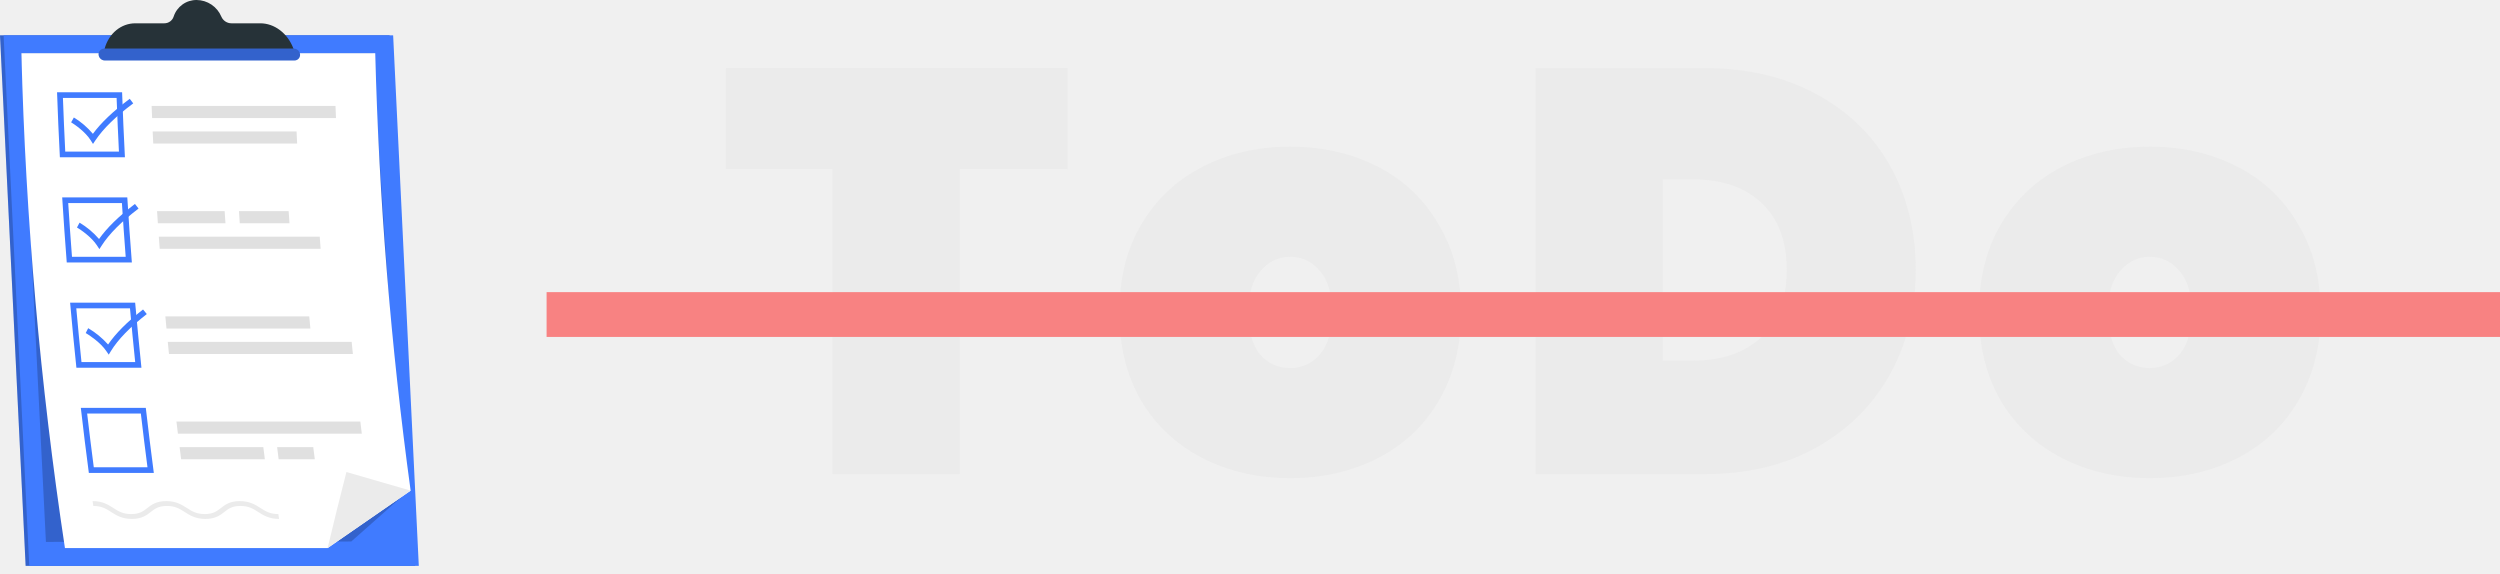
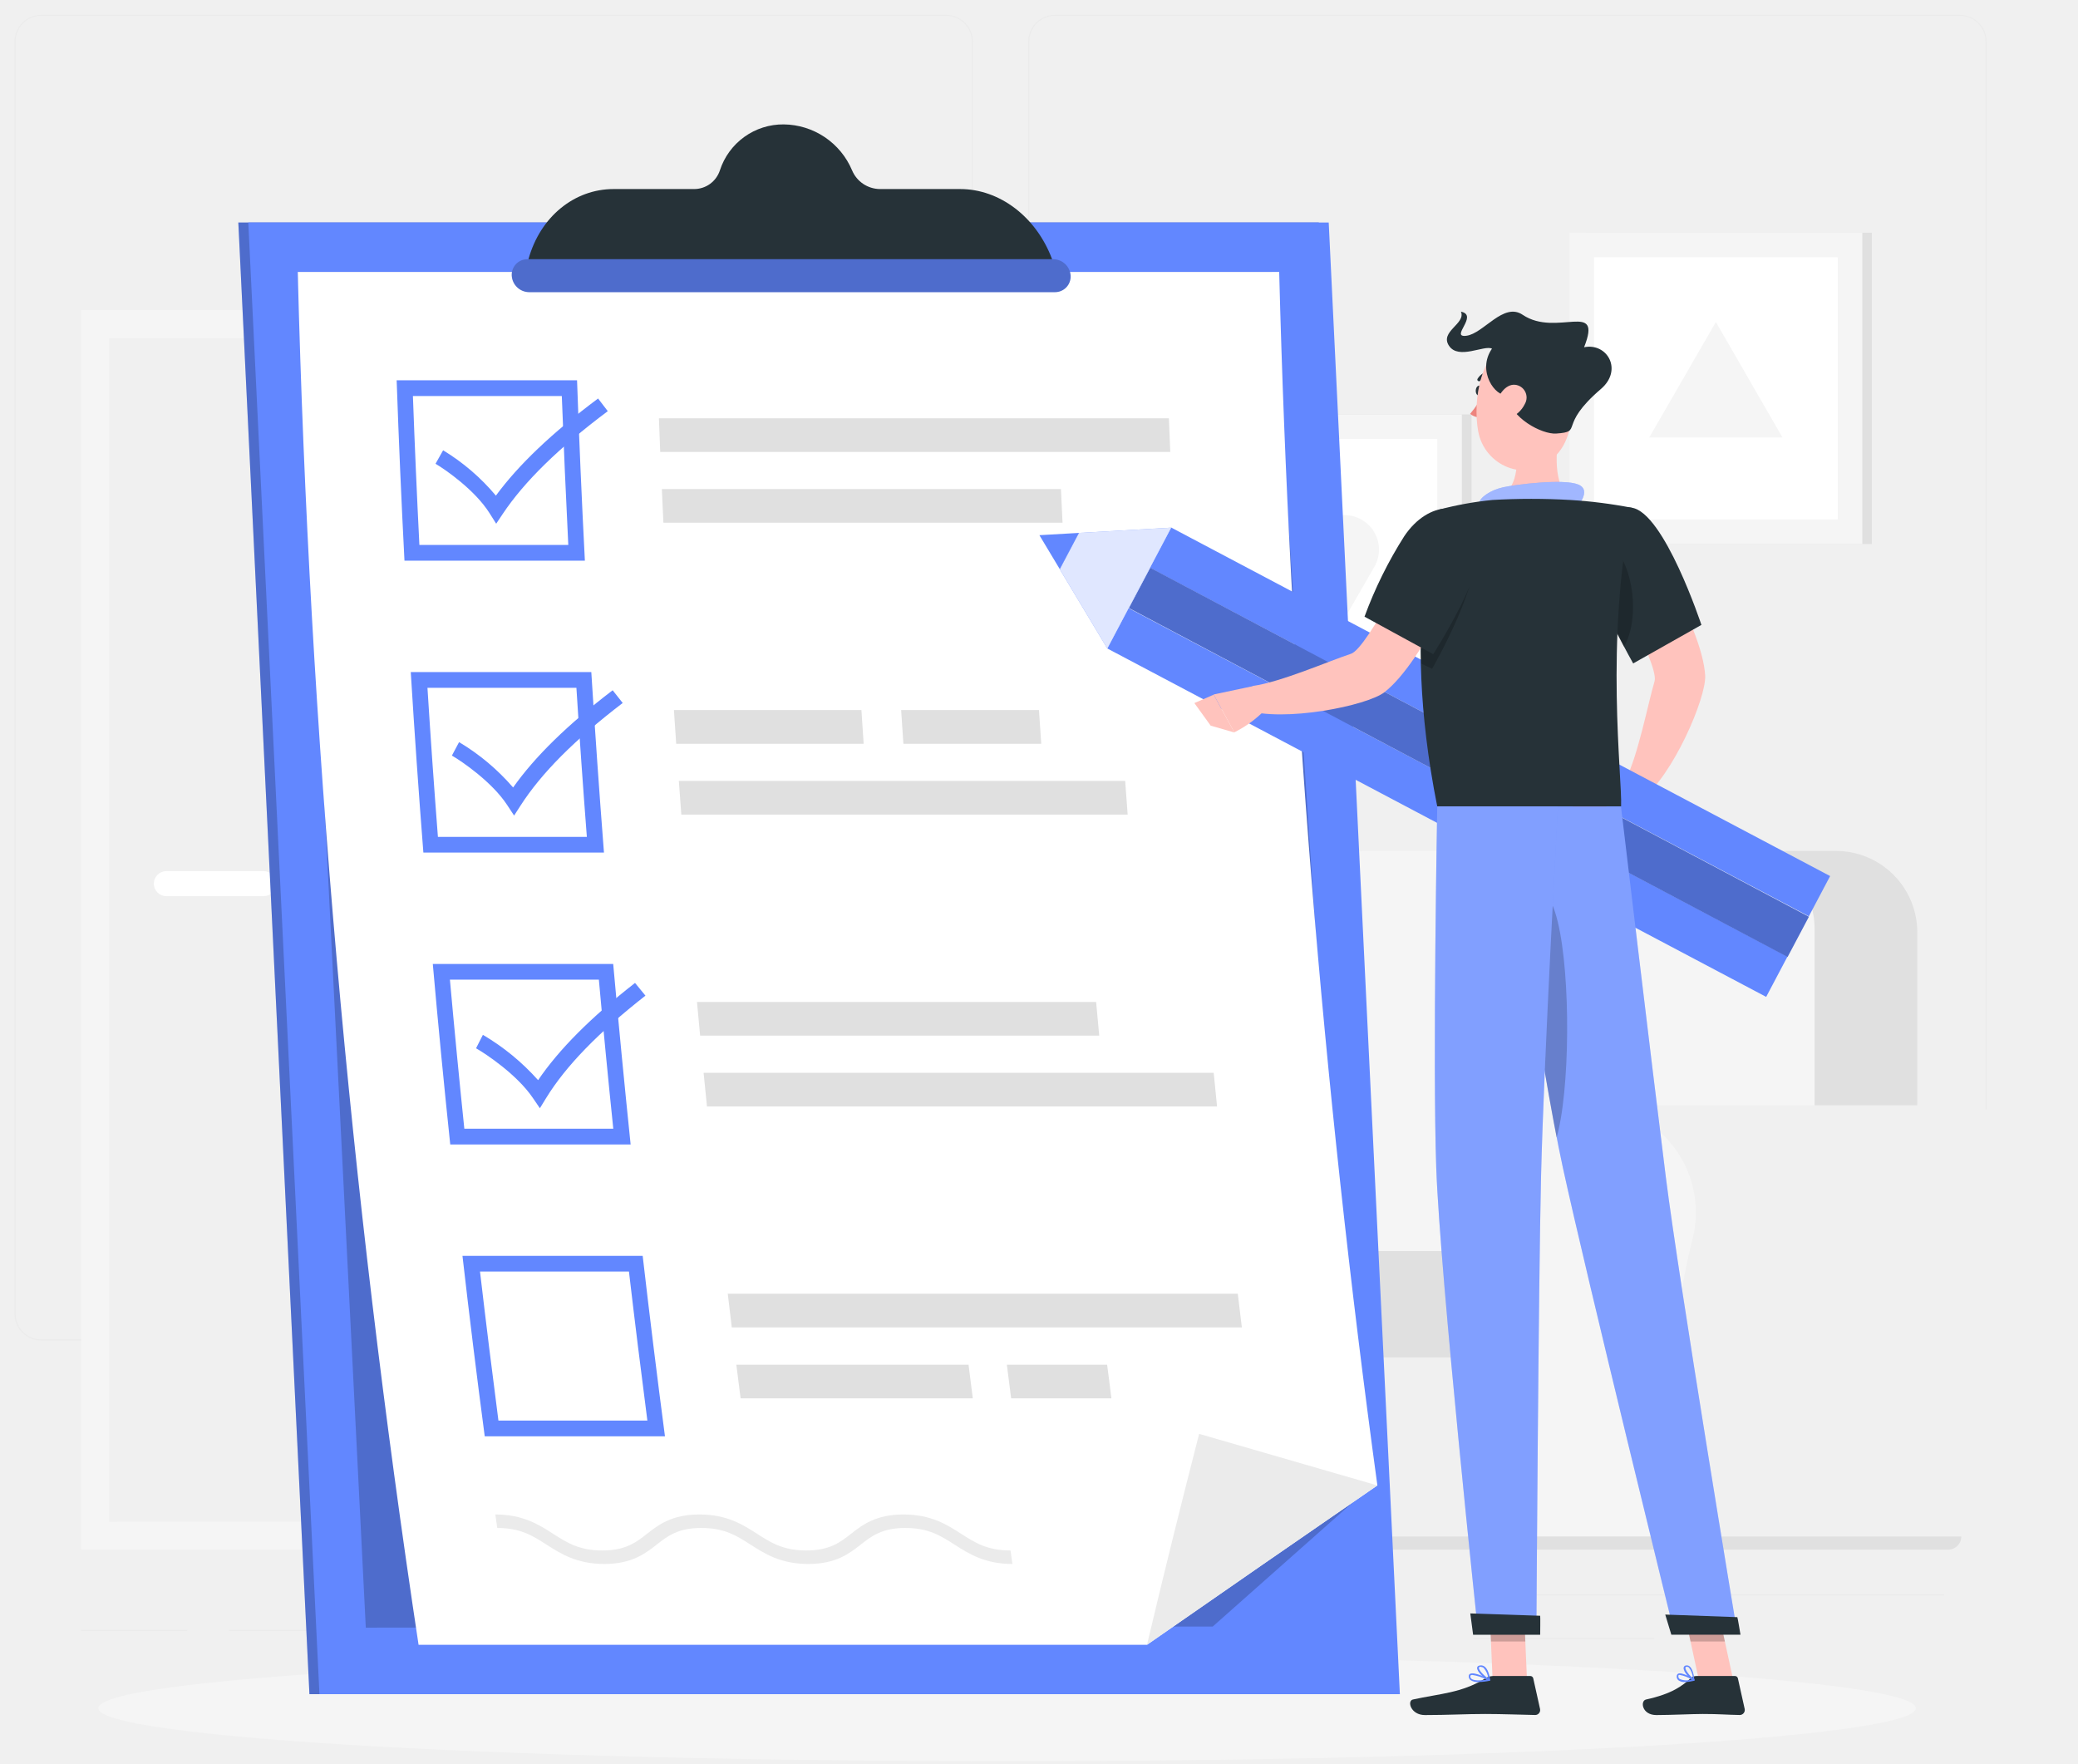
- <svg xmlns="http://www.w3.org/2000/svg" width="279" height="64" viewBox="0 0 279 64" fill="none">
-   <path d="M119.144 7.602V18.866H107.112V52.914H92.904V18.866H81V7.602H119.144Z" fill="#EBEBEB" />
-   <path d="M143.99 53.362C140.363 53.362 137.099 52.615 134.198 51.122C131.296 49.628 129.014 47.495 127.35 44.722C125.728 41.906 124.917 38.62 124.917 34.866C124.917 31.111 125.728 27.847 127.35 25.074C129.014 22.258 131.296 20.103 134.198 18.61C137.099 17.116 140.363 16.37 143.99 16.37C147.616 16.37 150.88 17.116 153.782 18.61C156.683 20.103 158.944 22.258 160.565 25.074C162.229 27.847 163.062 31.111 163.062 34.866C163.062 38.62 162.229 41.906 160.565 44.722C158.944 47.495 156.683 49.628 153.782 51.122C150.88 52.615 147.616 53.362 143.99 53.362ZM143.99 41.074C145.312 41.074 146.421 40.562 147.317 39.538C148.213 38.471 148.661 36.914 148.661 34.866C148.661 32.818 148.213 31.282 147.317 30.258C146.421 29.191 145.312 28.658 143.99 28.658C142.667 28.658 141.557 29.191 140.661 30.258C139.765 31.282 139.318 32.818 139.318 34.866C139.318 36.914 139.744 38.471 140.598 39.538C141.494 40.562 142.624 41.074 143.99 41.074Z" fill="#EBEBEB" />
-   <path d="M190.245 7.602C194.981 7.602 199.12 8.562 202.661 10.482C206.245 12.402 208.997 15.068 210.917 18.482C212.837 21.895 213.797 25.778 213.797 30.13C213.797 34.439 212.837 38.322 210.917 41.778C208.997 45.234 206.245 47.964 202.661 49.97C199.12 51.932 194.981 52.914 190.245 52.914H171.365V7.602H190.245ZM188.965 40.242C192.165 40.242 194.704 39.367 196.581 37.618C198.458 35.868 199.397 33.372 199.397 30.13C199.397 26.887 198.458 24.391 196.581 22.642C194.704 20.892 192.165 20.018 188.965 20.018H185.573V40.242H188.965Z" fill="#EBEBEB" />
-   <path d="M239.92 53.362C236.293 53.362 233.029 52.615 230.128 51.122C227.226 49.628 224.944 47.495 223.28 44.722C221.658 41.906 220.848 38.62 220.848 34.866C220.848 31.111 221.658 27.847 223.28 25.074C224.944 22.258 227.226 20.103 230.128 18.61C233.029 17.116 236.293 16.37 239.92 16.37C243.546 16.37 246.81 17.116 249.712 18.61C252.613 20.103 254.874 22.258 256.495 25.074C258.16 27.847 258.992 31.111 258.992 34.866C258.992 38.62 258.16 41.906 256.495 44.722C254.874 47.495 252.613 49.628 249.712 51.122C246.81 52.615 243.546 53.362 239.92 53.362ZM239.92 41.074C241.242 41.074 242.351 40.562 243.247 39.538C244.143 38.471 244.592 36.914 244.592 34.866C244.592 32.818 244.143 31.282 243.247 30.258C242.351 29.191 241.242 28.658 239.92 28.658C238.597 28.658 237.488 29.191 236.592 30.258C235.696 31.282 235.247 32.818 235.247 34.866C235.247 36.914 235.674 38.471 236.528 39.538C237.424 40.562 238.554 41.074 239.92 41.074Z" fill="#EBEBEB" />
-   <path d="M61 32.602H279V37.602H61V32.602Z" fill="#F88282" />
-   <path d="M43.473 3.945H0L2.861 63.15H46.334L43.473 3.945Z" fill="#407BFF" />
-   <path opacity="0.2" d="M43.473 3.945H0L2.861 63.15H46.334L43.473 3.945Z" fill="black" />
-   <path d="M43.875 3.945H0.402L3.265 63.15H46.738L43.875 3.945Z" fill="#407BFF" />
-   <path opacity="0.2" d="M41.577 5.939H2.387L5.125 60.477L39.202 60.431L44.866 55.411L41.577 5.939Z" fill="black" />
-   <path d="M41.877 5.938C42.294 22.27 43.613 38.567 45.827 54.755C42.722 56.892 39.632 59.029 36.558 61.167H7.248C4.482 42.876 2.858 24.43 2.387 5.938H41.877Z" fill="white" />
-   <path d="M45.831 54.752C42.726 56.889 39.636 59.027 36.562 61.164C37.234 58.335 37.934 55.507 38.661 52.678L45.831 54.752Z" fill="#EBEBEB" />
-   <path d="M13.013 10.927C13.087 12.923 13.174 14.921 13.273 16.92H7.282C7.181 14.921 7.095 12.923 7.022 10.927H13.013ZM13.624 10.295H6.367C6.451 12.713 6.556 15.132 6.682 17.552H13.941C13.815 15.133 13.71 12.714 13.626 10.295H13.624Z" fill="#407BFF" />
-   <path d="M37.496 13.176H16.975C16.956 12.726 16.939 12.273 16.922 11.822H37.442C37.459 12.273 37.478 12.726 37.496 13.176Z" fill="#E0E0E0" />
-   <path d="M33.161 16.022H17.101C17.081 15.569 17.058 15.119 17.039 14.668H33.097C33.118 15.119 33.14 15.571 33.161 16.022Z" fill="#E0E0E0" />
-   <path d="M13.606 22.663C13.732 24.662 13.872 26.661 14.027 28.66H8.033C7.879 26.661 7.738 24.662 7.613 22.663H13.606ZM14.198 22.031H6.941C7.09 24.451 7.259 26.872 7.449 29.292H14.715C14.526 26.873 14.357 24.453 14.206 22.031H14.198Z" fill="#407BFF" />
-   <path d="M25.161 24.915H17.618C17.588 24.462 17.556 24.011 17.527 23.559H25.071C25.099 24.011 25.129 24.462 25.161 24.915Z" fill="#E0E0E0" />
-   <path d="M32.305 24.915H26.759C26.728 24.462 26.696 24.011 26.668 23.559H32.214C32.243 24.011 32.273 24.462 32.305 24.915Z" fill="#E0E0E0" />
-   <path d="M35.782 27.766H17.823C17.789 27.314 17.757 26.863 17.723 26.41H35.682C35.716 26.863 35.748 27.314 35.782 27.766Z" fill="#E0E0E0" />
-   <path d="M14.506 34.407C14.686 36.406 14.879 38.405 15.087 40.404H9.093C8.886 38.405 8.692 36.406 8.513 34.407H14.506ZM15.083 33.775H7.824C8.038 36.197 8.272 38.618 8.526 41.038H15.784C15.533 38.616 15.299 36.196 15.083 33.775Z" fill="#407BFF" />
-   <path d="M39.246 38.156H18.723L18.858 39.51H39.382L39.246 38.156Z" fill="#E0E0E0" />
-   <path d="M34.513 35.307H18.453C18.495 35.757 18.536 36.21 18.579 36.661H34.638C34.596 36.21 34.553 35.763 34.513 35.307Z" fill="#E0E0E0" />
-   <path d="M15.718 46.151C15.952 48.15 16.199 50.149 16.459 52.146H10.466C10.206 50.15 9.959 48.152 9.725 46.151H15.718ZM16.284 45.52H9.02C9.296 47.941 9.595 50.361 9.915 52.778H17.166C16.848 50.361 16.55 47.941 16.271 45.52H16.284Z" fill="#407BFF" />
-   <path d="M40.377 48.397H19.854C19.799 47.944 19.744 47.494 19.691 47.041H40.213C40.268 47.499 40.321 47.95 40.377 48.397Z" fill="#E0E0E0" />
-   <path d="M29.557 51.251H20.215C20.156 50.8 20.099 50.347 20.043 49.897H29.386C29.442 50.347 29.499 50.8 29.557 51.251Z" fill="#E0E0E0" />
-   <path d="M35.131 51.251H31.097C31.039 50.8 30.982 50.347 30.926 49.897H34.96C35.016 50.347 35.08 50.8 35.131 51.251Z" fill="#E0E0E0" />
-   <path d="M10.378 16.064L10.112 15.642C9.531 14.718 8.347 13.894 7.938 13.652L8.243 13.111C9.046 13.599 9.763 14.215 10.367 14.935C11.279 13.692 12.63 12.408 14.478 11.027L14.868 11.537C12.895 13.013 11.515 14.365 10.644 15.666L10.378 16.064Z" fill="#407BFF" />
-   <path d="M11.092 27.803L10.815 27.38C10.212 26.456 9.005 25.63 8.59 25.389L8.878 24.848C9.697 25.335 10.431 25.952 11.053 26.673C11.932 25.428 13.246 24.144 15.058 22.762C15.192 22.931 15.328 23.101 15.462 23.273C13.529 24.751 12.184 26.102 11.349 27.405C11.262 27.537 11.177 27.671 11.092 27.803Z" fill="#407BFF" />
-   <path d="M12.135 39.578L11.846 39.156C11.216 38.231 9.987 37.406 9.566 37.166C9.657 36.977 9.755 36.804 9.842 36.625C10.673 37.113 11.422 37.728 12.063 38.448C12.91 37.204 14.191 35.921 15.963 34.537L16.382 35.048C14.496 36.527 13.176 37.877 12.378 39.18L12.135 39.578Z" fill="#407BFF" />
-   <path d="M31.141 57.913C30.028 57.913 29.387 57.502 28.821 57.14C28.255 56.778 27.769 56.465 26.83 56.465C25.89 56.465 25.472 56.793 25.029 57.14C24.585 57.487 24.042 57.913 22.93 57.913C21.817 57.913 21.176 57.502 20.612 57.14C20.048 56.778 19.561 56.465 18.62 56.465C17.68 56.465 17.263 56.793 16.82 57.14C16.376 57.487 15.833 57.913 14.722 57.913C13.612 57.913 12.969 57.502 12.403 57.14C11.837 56.778 11.352 56.465 10.411 56.465C10.387 56.276 10.361 56.103 10.336 55.922C11.449 55.922 12.088 56.333 12.654 56.695C13.219 57.057 13.704 57.37 14.643 57.37C15.582 57.37 16.001 57.042 16.444 56.695C16.887 56.348 17.432 55.922 18.545 55.922C19.658 55.922 20.295 56.333 20.861 56.695C21.427 57.057 21.913 57.37 22.852 57.37C23.791 57.37 24.21 57.042 24.653 56.695C25.096 56.348 25.642 55.922 26.754 55.922C27.867 55.922 28.506 56.333 29.072 56.695C29.638 57.057 30.122 57.37 31.063 57.37C31.088 57.551 31.116 57.732 31.141 57.913Z" fill="#EBEBEB" />
-   <path d="M32.742 5.413C32.105 3.715 30.632 2.601 29.048 2.601H25.819C25.579 2.599 25.344 2.526 25.145 2.392C24.945 2.258 24.79 2.068 24.697 1.846C24.469 1.304 24.087 0.841 23.599 0.513C23.111 0.185 22.537 0.007 21.949 0C21.38 -0.006 20.824 0.17 20.363 0.502C19.901 0.834 19.556 1.305 19.381 1.846C19.309 2.068 19.169 2.26 18.98 2.396C18.79 2.532 18.563 2.604 18.33 2.601H15.104C13.518 2.601 12.152 3.721 11.681 5.413L11.492 6.086H32.991L32.742 5.413Z" fill="#263238" />
-   <path d="M32.856 6.75H11.697C11.518 6.748 11.347 6.678 11.218 6.555C11.089 6.431 11.011 6.264 11.001 6.086C10.996 6 11.009 5.915 11.039 5.834C11.069 5.754 11.114 5.68 11.174 5.618C11.233 5.556 11.304 5.507 11.383 5.474C11.462 5.44 11.547 5.423 11.633 5.424H32.792C32.97 5.426 33.141 5.495 33.27 5.618C33.399 5.741 33.477 5.908 33.488 6.086C33.493 6.172 33.48 6.257 33.45 6.338C33.421 6.419 33.375 6.492 33.316 6.555C33.257 6.617 33.185 6.666 33.106 6.7C33.027 6.733 32.942 6.75 32.856 6.75Z" fill="#407BFF" />
-   <path opacity="0.2" d="M32.856 6.75H11.697C11.518 6.748 11.347 6.678 11.218 6.555C11.089 6.431 11.011 6.264 11.001 6.086C10.996 6 11.009 5.915 11.039 5.834C11.069 5.754 11.114 5.68 11.174 5.618C11.233 5.556 11.304 5.507 11.383 5.474C11.462 5.44 11.547 5.423 11.633 5.424H32.792C32.97 5.426 33.141 5.495 33.27 5.618C33.399 5.741 33.477 5.908 33.488 6.086C33.493 6.172 33.48 6.257 33.45 6.338C33.421 6.419 33.375 6.492 33.316 6.555C33.257 6.617 33.185 6.666 33.106 6.7C33.027 6.733 32.942 6.75 32.856 6.75Z" fill="black" />
+ <svg xmlns="http://www.w3.org/2000/svg" width="119" height="101" viewBox="0 0 119 101" fill="none">
+   <path d="M111.332 91.289H86.934V91.356H111.332V91.289Z" fill="#EBEBEB" />
+   <path d="M79.474 90.562H72.793V90.63H79.474V90.562Z" fill="#EBEBEB" />
+   <path d="M94.741 93.779H84.383V93.846H94.741V93.779Z" fill="#EBEBEB" />
+   <path d="M10.725 93.33H4.648V93.397H10.725V93.33Z" fill="#EBEBEB" />
+   <path d="M20.335 93.33H13.117V93.397H20.335V93.33Z" fill="#EBEBEB" />
+   <path d="M51.006 92.197H38.434V92.264H51.006V92.197Z" fill="#EBEBEB" />
+   <path d="M54.184 76.761H2.358C1.952 76.76 1.563 76.598 1.276 76.311C0.989 76.023 0.828 75.634 0.828 75.228V2.371C0.832 1.967 0.994 1.581 1.281 1.297C1.567 1.012 1.954 0.852 2.358 0.852H54.184C54.591 0.852 54.981 1.013 55.268 1.3C55.556 1.588 55.717 1.978 55.717 2.384V75.228C55.717 75.634 55.556 76.024 55.268 76.312C54.981 76.599 54.591 76.761 54.184 76.761ZM2.358 0.905C1.97 0.906 1.598 1.061 1.324 1.335C1.049 1.61 0.895 1.983 0.895 2.371V75.228C0.895 75.616 1.049 75.989 1.324 76.263C1.598 76.538 1.97 76.693 2.358 76.693H54.184C54.573 76.693 54.945 76.538 55.22 76.263C55.495 75.989 55.649 75.616 55.65 75.228V2.371C55.649 1.982 55.495 1.61 55.22 1.335C54.945 1.061 54.573 0.906 54.184 0.905H2.358Z" fill="#EBEBEB" />
+   <path d="M112.24 76.761H60.411C60.005 76.76 59.616 76.598 59.329 76.311C59.041 76.024 58.88 75.634 58.879 75.228V2.371C58.883 1.967 59.046 1.581 59.333 1.296C59.62 1.012 60.008 0.852 60.411 0.852H112.24C112.644 0.853 113.03 1.013 113.316 1.298C113.602 1.582 113.764 1.968 113.768 2.371V75.228C113.768 75.633 113.607 76.022 113.321 76.31C113.034 76.597 112.646 76.759 112.24 76.761ZM60.411 0.905C60.023 0.906 59.651 1.061 59.376 1.335C59.101 1.61 58.947 1.982 58.946 2.371V75.228C58.947 75.616 59.101 75.989 59.376 76.263C59.651 76.538 60.023 76.693 60.411 76.693H112.24C112.629 76.693 113.001 76.538 113.276 76.263C113.551 75.989 113.705 75.616 113.706 75.228V2.371C113.705 1.982 113.551 1.61 113.276 1.335C113.001 1.061 112.629 0.906 112.24 0.905H60.411Z" fill="#EBEBEB" />
+   <path d="M4.652 88.728H36.742L36.742 17.756H4.652L4.652 88.728Z" fill="#F0F0F0" />
+   <path d="M4.65 88.728H35.219L35.219 17.756H4.65L4.65 88.728Z" fill="#F5F5F5" />
+   <path d="M33.609 87.123L33.609 19.371H6.262L6.262 87.123H33.609Z" fill="#F0F0F0" />
+   <path d="M15.1 51.314H9.525C9.335 51.313 9.154 51.238 9.019 51.103C8.885 50.969 8.809 50.787 8.809 50.597C8.809 50.408 8.885 50.226 9.019 50.092C9.154 49.957 9.335 49.882 9.525 49.881H15.1C15.29 49.882 15.472 49.957 15.606 50.092C15.74 50.226 15.816 50.408 15.817 50.597C15.816 50.787 15.74 50.969 15.606 51.103C15.472 51.238 15.29 51.313 15.1 51.314Z" fill="white" />
+   <path d="M6.68 87.123L6.68 19.371H6.261L6.261 87.123H6.68Z" fill="#F0F0F0" />
+   <path d="M51.777 87.385H56.555V66.663H51.777V87.385Z" fill="#F0F0F0" />
+   <path d="M32.072 88.699H55.633V87.387H32.072V88.699Z" fill="#F0F0F0" />
+   <path d="M51.775 66.668H31.156V87.39H51.775V66.668Z" fill="#F5F5F5" />
+   <path d="M49.892 69.215H33.031V76.011H49.892V69.215Z" fill="#F0F0F0" />
+   <path d="M49.892 78.037H33.031V84.834H49.892V78.037Z" fill="#F0F0F0" />
+   <path d="M39.574 69.787H43.361C43.484 69.786 43.602 69.737 43.688 69.65C43.775 69.563 43.825 69.445 43.825 69.323C43.825 69.199 43.776 69.081 43.689 68.993C43.602 68.906 43.484 68.856 43.361 68.856H39.574C39.45 68.856 39.332 68.906 39.245 68.993C39.158 69.081 39.109 69.199 39.109 69.323C39.11 69.445 39.159 69.563 39.246 69.65C39.333 69.737 39.451 69.786 39.574 69.787Z" fill="#F5F5F5" />
+   <path d="M39.574 78.612H43.361C43.483 78.611 43.599 78.563 43.686 78.478C43.772 78.393 43.822 78.277 43.825 78.156C43.825 78.033 43.775 77.915 43.688 77.828C43.602 77.741 43.484 77.692 43.361 77.691H39.574C39.451 77.692 39.333 77.741 39.246 77.828C39.159 77.915 39.11 78.033 39.109 78.156C39.112 78.277 39.162 78.393 39.249 78.478C39.336 78.563 39.452 78.611 39.574 78.612Z" fill="#F5F5F5" />
+   <path d="M43.038 66.258C42.944 66.257 42.854 66.22 42.788 66.154C42.722 66.087 42.684 65.998 42.684 65.904V55.138C42.684 55.044 42.721 54.953 42.787 54.887C42.854 54.821 42.944 54.783 43.038 54.783C43.132 54.784 43.221 54.822 43.288 54.888C43.354 54.954 43.392 55.044 43.392 55.138V65.904C43.392 65.998 43.354 66.087 43.288 66.154C43.221 66.22 43.132 66.257 43.038 66.258Z" fill="#F5F5F5" />
+   <path d="M46.352 65.838H39.723V66.673H46.352V65.838Z" fill="#F0F0F0" />
+   <path d="M44.873 59.813C44.826 59.813 44.781 59.795 44.748 59.762C44.715 59.73 44.696 59.685 44.695 59.639V54.265C44.696 54.218 44.715 54.174 44.748 54.141C44.781 54.108 44.826 54.089 44.873 54.088C44.919 54.089 44.964 54.108 44.997 54.141C45.03 54.174 45.049 54.218 45.05 54.265V59.633C45.05 59.657 45.046 59.68 45.037 59.702C45.028 59.724 45.015 59.744 44.999 59.76C44.982 59.777 44.962 59.791 44.941 59.8C44.919 59.809 44.896 59.813 44.873 59.813Z" fill="#F0F0F0" />
+   <path d="M37.883 56.118C37.883 56.118 38.014 51.045 43.039 51.045C48.063 51.045 48.192 56.113 48.192 56.113L37.883 56.118Z" fill="#F0F0F0" />
+   <path d="M81.374 63.287C81.516 63.287 81.661 63.287 81.806 63.3C83.291 63.408 84.687 64.048 85.737 65.103C86.787 66.158 87.42 67.557 87.52 69.042C87.563 69.717 87.496 70.394 87.322 71.047C86.649 73.668 86.324 76.365 86.356 79.07V86.946C86.356 87.082 86.329 87.217 86.277 87.343C86.225 87.469 86.148 87.584 86.052 87.68C85.955 87.776 85.841 87.853 85.715 87.904C85.588 87.956 85.453 87.982 85.317 87.982H60.32V63.287H81.374Z" fill="#F0F0F0" />
+   <path d="M54.164 69.448C54.167 68.572 54.356 67.707 54.719 66.91C55.083 66.114 55.612 65.404 56.272 64.828C56.931 64.252 57.706 63.823 58.544 63.571C59.383 63.318 60.265 63.247 61.133 63.362C62.001 63.478 62.834 63.777 63.578 64.24C64.321 64.703 64.957 65.32 65.443 66.048C65.929 66.776 66.254 67.6 66.396 68.464C66.539 69.328 66.496 70.212 66.269 71.058C65.598 73.679 65.275 76.376 65.305 79.081V86.957C65.305 87.093 65.279 87.227 65.227 87.353C65.174 87.478 65.098 87.592 65.002 87.688C64.906 87.784 64.791 87.86 64.666 87.912C64.54 87.964 64.405 87.99 64.269 87.99H56.376C56.24 87.99 56.106 87.963 55.98 87.911C55.855 87.859 55.741 87.783 55.645 87.687C55.549 87.591 55.473 87.477 55.421 87.352C55.369 87.227 55.342 87.092 55.342 86.957V78.609C55.365 76.072 55.044 73.543 54.387 71.093C54.239 70.557 54.164 70.004 54.164 69.448Z" fill="#F5F5F5" />
+   <path d="M68.813 87.981H91.254V72.987H68.813V87.981Z" fill="#F0F0F0" />
+   <path d="M109.797 76.379H79.76V53.383C79.76 52.148 80.251 50.962 81.124 50.089C81.998 49.215 83.183 48.724 84.419 48.724H105.137C106.373 48.724 107.558 49.215 108.432 50.089C109.306 50.962 109.797 52.148 109.797 53.383V76.379Z" fill="#E0E0E0" />
+   <path d="M103.926 76.379H73.889V53.158C73.889 51.981 74.356 50.853 75.188 50.02C76.02 49.188 77.149 48.721 78.325 48.721H99.478C100.655 48.721 101.784 49.188 102.616 50.02C103.448 50.853 103.915 51.981 103.915 53.158V76.379H103.926Z" fill="#F5F5F5" />
+   <path d="M89.782 77.725H69.096C68.74 77.725 68.399 77.583 68.147 77.332C67.896 77.08 67.754 76.739 67.754 76.382V72.982C67.754 72.626 67.896 72.284 68.147 72.033C68.399 71.781 68.74 71.639 69.096 71.639H89.782C89.89 71.639 89.993 71.682 90.069 71.758C90.145 71.834 90.188 71.937 90.188 72.045V77.322C90.187 77.429 90.144 77.531 90.068 77.607C89.992 77.682 89.889 77.725 89.782 77.725Z" fill="#E0E0E0" />
+   <path d="M112.013 63.287C112.156 63.287 112.298 63.287 112.446 63.3C113.93 63.408 115.325 64.049 116.374 65.104C117.424 66.159 118.057 67.557 118.157 69.042C118.202 69.717 118.135 70.394 117.959 71.047C117.285 73.668 116.961 76.367 116.992 79.073V86.948C116.992 87.084 116.965 87.219 116.913 87.344C116.861 87.47 116.785 87.584 116.689 87.68C116.592 87.776 116.478 87.852 116.353 87.904C116.227 87.956 116.092 87.982 115.956 87.982H90.957V63.287H112.013Z" fill="#F0F0F0" />
+   <path d="M84.797 69.447C84.786 67.842 85.403 66.296 86.515 65.138C87.628 63.981 89.148 63.304 90.753 63.251C92.357 63.199 93.919 63.775 95.105 64.857C96.29 65.939 97.007 67.442 97.101 69.044C97.143 69.719 97.076 70.396 96.902 71.05C96.229 73.67 95.904 76.368 95.936 79.073V86.948C95.936 87.222 95.827 87.485 95.633 87.679C95.439 87.873 95.177 87.981 94.903 87.981H87.006C86.87 87.981 86.736 87.955 86.611 87.903C86.485 87.851 86.371 87.775 86.275 87.679C86.179 87.583 86.103 87.469 86.051 87.344C85.999 87.218 85.973 87.084 85.973 86.948V78.608C85.995 76.072 85.674 73.543 85.02 71.093C84.872 70.557 84.797 70.003 84.797 69.447Z" fill="#F5F5F5" />
+   <path d="M60.757 88.732H111.568C111.667 88.732 111.765 88.713 111.856 88.675C111.947 88.637 112.029 88.582 112.099 88.512C112.168 88.442 112.224 88.359 112.261 88.268C112.298 88.177 112.318 88.079 112.317 87.981H60.008C60.008 88.079 60.027 88.177 60.064 88.268C60.102 88.359 60.157 88.442 60.226 88.512C60.296 88.582 60.378 88.637 60.469 88.675C60.56 88.713 60.658 88.732 60.757 88.732Z" fill="#E0E0E0" />
+   <path d="M90.852 31.15L107.195 31.15V13.325L90.852 13.325V31.15Z" fill="#E0E0E0" />
+   <path d="M89.881 31.15L106.648 31.15V13.325L89.881 13.325V31.15Z" fill="#F5F5F5" />
+   <path d="M105.242 29.747V14.729H91.282V29.747H105.242Z" fill="white" />
+   <path d="M98.262 18.439L102.079 25.053H94.445L98.262 18.439Z" fill="#F5F5F5" />
+   <path d="M67.926 41.555H84.269V23.729L67.926 23.729V41.555Z" fill="#E0E0E0" />
+   <path d="M66.948 41.555H83.715V23.729L66.948 23.729V41.555Z" fill="#F5F5F5" />
+   <path d="M82.309 40.153V25.135H68.349V40.153H82.309Z" fill="white" />
+   <path d="M73.629 35.318L71.973 32.449C71.801 32.149 71.711 31.81 71.711 31.464C71.711 31.119 71.803 30.779 71.975 30.48C72.148 30.181 72.397 29.933 72.696 29.76C72.996 29.587 73.335 29.496 73.68 29.496H77.001C77.346 29.497 77.685 29.588 77.984 29.76C78.284 29.933 78.532 30.181 78.705 30.48C78.878 30.779 78.97 31.118 78.971 31.464C78.972 31.809 78.882 32.149 78.71 32.449L77.054 35.318C76.882 35.62 76.632 35.871 76.332 36.045C76.031 36.22 75.689 36.311 75.342 36.311C74.994 36.311 74.653 36.22 74.352 36.045C74.051 35.871 73.802 35.62 73.629 35.318Z" fill="#F5F5F5" />
+   <path d="M57.674 100.85C86.415 100.85 109.715 99.49 109.715 97.812C109.715 96.134 86.415 94.773 57.674 94.773C28.932 94.773 5.633 96.134 5.633 97.812C5.633 99.49 28.932 100.85 57.674 100.85Z" fill="#F5F5F5" />
+   <path d="M75.521 12.742H13.648L17.72 97.01H79.593L75.521 12.742Z" fill="#6287FF" />
+   <path opacity="0.2" d="M75.521 12.742H13.648L17.72 97.01H79.593L75.521 12.742Z" fill="black" />
+   <path d="M76.091 12.742H14.219L18.293 97.01H80.166L76.091 12.742Z" fill="#6287FF" />
+   <path opacity="0.2" d="M72.828 15.576H17.051L20.948 93.2L69.449 93.136L77.509 85.991L72.828 15.576Z" fill="black" />
+   <path d="M73.255 15.572C73.85 38.819 75.727 62.015 78.878 85.055C74.458 88.097 70.061 91.139 65.686 94.181H23.97C20.033 68.148 17.722 41.894 17.051 15.572H73.255Z" fill="white" />
+   <path d="M78.876 85.056C74.456 88.098 70.059 91.14 65.684 94.182C66.639 90.156 67.635 86.13 68.671 82.103L78.876 85.056Z" fill="#EBEBEB" />
+   <path d="M32.173 22.675C32.279 25.516 32.403 28.36 32.544 31.205H24.017C23.873 28.36 23.75 25.516 23.646 22.675H32.173ZM33.043 21.775H22.715C22.835 25.216 22.984 28.66 23.163 32.104H33.494C33.315 28.661 33.166 25.218 33.046 21.775H33.043Z" fill="#6287FF" />
+   <path d="M67.017 25.878H37.809C37.783 25.237 37.758 24.593 37.734 23.951H66.939C66.964 24.593 66.99 25.237 67.017 25.878Z" fill="#E0E0E0" />
+   <path d="M60.848 29.931H37.991C37.961 29.287 37.929 28.645 37.902 28.004H60.757C60.787 28.646 60.818 29.289 60.848 29.931Z" fill="#E0E0E0" />
+   <path d="M33.009 39.384C33.188 42.229 33.387 45.074 33.607 47.919H25.078C24.857 45.074 24.658 42.229 24.479 39.384H33.009ZM33.852 38.484H23.523C23.735 41.929 23.975 45.374 24.245 48.819H34.587C34.319 45.376 34.077 41.931 33.862 38.484H33.852Z" fill="#6287FF" />
+   <path d="M49.459 42.588H38.723C38.68 41.944 38.634 41.302 38.594 40.658H49.33C49.37 41.302 49.413 41.944 49.459 42.588Z" fill="#E0E0E0" />
+   <path d="M59.628 42.588H51.734C51.691 41.944 51.646 41.302 51.605 40.658H59.499C59.539 41.302 59.583 41.944 59.628 42.588Z" fill="#E0E0E0" />
+   <path d="M64.578 46.645H39.017C38.969 46.001 38.923 45.359 38.875 44.715H64.435C64.484 45.359 64.529 46.001 64.578 46.645Z" fill="#E0E0E0" />
+   <path d="M34.295 56.096C34.551 58.942 34.826 61.787 35.121 64.632H26.591C26.296 61.787 26.021 58.942 25.765 56.096H34.295ZM35.116 55.197H24.785C25.089 58.644 25.422 62.089 25.784 65.534H36.114C35.757 62.088 35.424 58.642 35.116 55.197Z" fill="#6287FF" />
+   <path d="M69.504 61.43H40.293L40.486 63.357H69.697L69.504 61.43Z" fill="#E0E0E0" />
+   <path d="M62.771 57.373H39.914C39.973 58.015 40.032 58.659 40.094 59.3H62.949C62.889 58.659 62.828 58.023 62.771 57.373Z" fill="#E0E0E0" />
+   <path d="M36.018 72.809C36.351 75.655 36.703 78.499 37.073 81.342H28.543C28.173 78.501 27.821 75.656 27.488 72.809H36.018ZM36.823 71.91H26.484C26.878 75.357 27.303 78.8 27.759 82.242H38.08C37.627 78.8 37.202 75.357 36.804 71.91H36.823Z" fill="#6287FF" />
+   <path d="M71.117 76.008H41.907C41.829 75.364 41.751 74.722 41.676 74.078H70.884C70.961 74.73 71.037 75.372 71.117 76.008Z" fill="#E0E0E0" />
+   <path d="M55.709 80.07H42.412C42.329 79.428 42.248 78.784 42.168 78.143H55.465C55.545 78.784 55.626 79.428 55.709 80.07Z" fill="#E0E0E0" />
+   <path d="M63.646 80.07H57.904C57.821 79.428 57.741 78.784 57.66 78.143H63.401C63.482 78.784 63.573 79.428 63.646 80.07Z" fill="#E0E0E0" />
+   <path d="M28.415 29.988L28.036 29.387C27.209 28.071 25.524 26.898 24.941 26.555L25.376 25.784C26.519 26.478 27.54 27.355 28.398 28.38C29.698 26.611 31.619 24.783 34.25 22.818L34.805 23.543C31.998 25.645 30.033 27.569 28.793 29.422L28.415 29.988Z" fill="#6287FF" />
+   <path d="M29.441 46.7L29.046 46.099C28.187 44.784 26.469 43.608 25.879 43.264L26.29 42.494C27.454 43.188 28.499 44.066 29.384 45.092C30.635 43.321 32.506 41.493 35.085 39.525C35.276 39.767 35.469 40.008 35.66 40.253C32.908 42.357 30.995 44.279 29.806 46.134C29.682 46.322 29.561 46.512 29.441 46.7Z" fill="#6287FF" />
+   <path d="M30.917 63.458L30.507 62.857C29.61 61.541 27.86 60.366 27.262 60.025C27.391 59.757 27.53 59.51 27.654 59.255C28.836 59.95 29.903 60.826 30.815 61.85C32.02 60.079 33.843 58.253 36.366 56.283L36.962 57.011C34.278 59.115 32.399 61.037 31.264 62.892L30.917 63.458Z" fill="#6287FF" />
+   <path d="M57.978 89.553C56.394 89.553 55.481 88.968 54.676 88.453C53.871 87.937 53.178 87.492 51.842 87.492C50.505 87.492 49.909 87.959 49.279 88.453C48.648 88.947 47.875 89.553 46.291 89.553C44.708 89.553 43.795 88.968 42.993 88.453C42.19 87.937 41.498 87.492 40.158 87.492C38.819 87.492 38.226 87.959 37.595 88.453C36.964 88.947 36.191 89.553 34.61 89.553C33.029 89.553 32.114 88.968 31.309 88.453C30.504 87.937 29.814 87.492 28.475 87.492C28.44 87.223 28.402 86.976 28.367 86.719C29.951 86.719 30.861 87.304 31.666 87.819C32.471 88.335 33.161 88.78 34.498 88.78C35.834 88.78 36.43 88.313 37.061 87.819C37.692 87.325 38.467 86.719 40.051 86.719C41.634 86.719 42.542 87.304 43.347 87.819C44.152 88.335 44.845 88.78 46.181 88.78C47.518 88.78 48.114 88.313 48.745 87.819C49.375 87.325 50.151 86.719 51.734 86.719C53.318 86.719 54.228 87.304 55.033 87.819C55.838 88.335 56.528 88.78 57.868 88.78C57.903 89.038 57.943 89.296 57.978 89.553Z" fill="#EBEBEB" />
+   <path d="M60.244 14.827C59.337 12.411 57.24 10.825 54.986 10.825H50.391C50.049 10.822 49.715 10.718 49.431 10.528C49.147 10.337 48.926 10.067 48.794 9.751C48.469 8.98 47.926 8.32 47.231 7.853C46.536 7.386 45.72 7.132 44.883 7.123C44.073 7.115 43.282 7.365 42.625 7.838C41.967 8.311 41.478 8.981 41.227 9.751C41.125 10.066 40.925 10.34 40.656 10.534C40.387 10.727 40.063 10.829 39.732 10.825H35.14C32.883 10.825 30.939 12.419 30.268 14.827L30 15.785H60.598L60.244 14.827Z" fill="#263238" />
+   <path d="M60.411 16.729H30.296C30.042 16.726 29.799 16.627 29.615 16.451C29.431 16.276 29.321 16.038 29.306 15.784C29.299 15.662 29.318 15.54 29.36 15.426C29.402 15.311 29.468 15.207 29.552 15.118C29.636 15.03 29.738 14.96 29.85 14.913C29.962 14.865 30.083 14.841 30.205 14.842H60.32C60.574 14.845 60.817 14.944 61.001 15.118C61.184 15.293 61.295 15.531 61.311 15.784C61.318 15.906 61.299 16.028 61.257 16.143C61.215 16.258 61.15 16.363 61.066 16.451C60.981 16.54 60.88 16.61 60.767 16.658C60.655 16.706 60.534 16.73 60.411 16.729Z" fill="#6287FF" />
+   <path opacity="0.2" d="M60.411 16.729H30.296C30.042 16.726 29.799 16.627 29.615 16.451C29.431 16.276 29.321 16.038 29.306 15.784C29.299 15.662 29.318 15.54 29.36 15.426C29.402 15.311 29.468 15.207 29.552 15.118C29.636 15.03 29.738 14.96 29.85 14.913C29.962 14.865 30.083 14.841 30.205 14.842H60.32C60.574 14.845 60.817 14.944 61.001 15.118C61.184 15.293 61.295 15.531 61.311 15.784C61.318 15.906 61.299 16.028 61.257 16.143C61.215 16.258 61.15 16.363 61.066 16.451C60.981 16.54 60.88 16.61 60.767 16.658C60.655 16.706 60.534 16.73 60.411 16.729Z" fill="black" />
+   <path d="M87.445 96.198H85.477L85.281 91.643H87.249L87.445 96.198Z" fill="#FFC3BD" />
+   <path d="M99.256 96.198H97.288L96.301 91.643H98.266L99.256 96.198Z" fill="#FFC3BD" />
+   <path d="M97.148 95.969H99.357C99.396 95.969 99.434 95.982 99.464 96.006C99.494 96.031 99.515 96.065 99.523 96.103L99.912 97.853C99.921 97.895 99.921 97.939 99.91 97.981C99.9 98.024 99.88 98.063 99.853 98.096C99.825 98.13 99.79 98.157 99.751 98.175C99.712 98.193 99.669 98.203 99.625 98.202C98.855 98.189 98.479 98.143 97.508 98.143C96.909 98.143 95.677 98.205 94.853 98.205C94.029 98.205 93.919 97.399 94.257 97.316C95.774 96.983 96.343 96.527 96.829 96.09C96.917 96.012 97.03 95.969 97.148 95.969Z" fill="#263238" />
+   <path d="M85.49 95.969H87.637C87.676 95.969 87.714 95.982 87.744 96.006C87.775 96.031 87.796 96.065 87.804 96.103L88.193 97.853C88.202 97.894 88.203 97.937 88.194 97.978C88.185 98.019 88.167 98.058 88.141 98.091C88.116 98.124 88.083 98.152 88.045 98.171C88.008 98.19 87.966 98.201 87.924 98.202C87.149 98.189 86.029 98.143 85.055 98.143C83.917 98.143 82.935 98.205 81.598 98.205C80.793 98.205 80.567 97.399 80.906 97.316C82.444 96.978 83.7 96.943 85.028 96.122C85.166 96.03 85.325 95.978 85.49 95.969Z" fill="#263238" />
+   <path d="M89.346 24.447C89.077 25.886 88.921 27.668 89.928 28.629C89.928 28.629 89.351 30.089 86.678 30.089C84.235 30.089 85.459 28.629 85.459 28.629C87.069 28.245 86.978 26.262 86.699 25.14L89.346 24.447Z" fill="#FFC3BD" />
+   <path d="M84.691 28.829C84.745 28.472 85.373 28.056 86.087 27.9C86.801 27.744 89.544 27.398 90.382 27.744C91.219 28.091 90.237 29.116 90.237 29.116L84.691 28.829Z" fill="#6287FF" />
+   <path opacity="0.4" d="M84.691 28.829C84.745 28.472 85.373 28.056 86.087 27.9C86.801 27.744 89.544 27.398 90.382 27.744C91.219 28.091 90.237 29.116 90.237 29.116L84.691 28.829Z" fill="white" />
+   <path opacity="0.2" d="M85.281 91.644L85.383 93.99H87.351L87.249 91.644H85.281Z" fill="black" />
+   <path opacity="0.2" d="M98.268 91.644H96.301L96.811 93.99H98.778L98.268 91.644Z" fill="black" />
+   <path d="M94.003 30.4L91.633 31.984C91.633 31.984 95.036 38.037 94.752 39.006C94.362 40.327 93.82 43.212 93.082 44.678C93.179 44.994 93.67 45.716 93.944 45.84C95.823 44.412 97.72 39.935 97.65 38.681C97.487 35.839 94.003 30.4 94.003 30.4Z" fill="#FFC3BD" />
+   <path d="M93.078 44.682L91.199 44.537L92.184 46.607C92.184 46.607 93.824 46.679 94.098 45.426L93.078 44.682Z" fill="#B55B52" />
+   <path d="M102.364 54.774L102.205 55.072L101.143 57.082L63.41 37.131L64.629 34.822L102.364 54.774Z" fill="#6287FF" />
+   <path d="M104.805 50.164L104.027 51.635L103.587 52.467L65.852 32.515L67.07 30.207L104.805 50.164Z" fill="#6287FF" />
+   <path d="M65.87 32.511L64.648 34.816L102.368 54.797L103.589 52.492L65.87 32.511Z" fill="#6287FF" />
+   <path opacity="0.2" d="M65.87 32.511L64.648 34.816L102.368 54.797L103.589 52.492L65.87 32.511Z" fill="black" />
+   <path d="M61.785 30.516L60.688 32.594L63.412 37.133L67.07 30.213L61.785 30.516Z" fill="#6287FF" />
+   <path opacity="0.8" d="M61.785 30.516L60.688 32.594L63.412 37.133L67.07 30.213L61.785 30.516Z" fill="white" />
+   <path d="M59.523 30.645L60.691 32.591L61.789 30.514L59.523 30.645Z" fill="#6287FF" />
+   <path d="M89.691 45.479L90.674 47.31L92.196 46.607L91.211 44.537L89.691 45.479Z" fill="#B55B52" />
+   <path d="M93.443 29.071C95.303 29.34 97.434 35.782 97.434 35.782L93.526 37.988C93.526 37.988 91.805 34.933 90.96 32.652C90.069 30.266 91.448 28.781 93.443 29.071Z" fill="#263238" />
+   <path opacity="0.2" d="M92.357 31.285C91.512 30.512 92.03 33.821 92.432 35.939C92.639 36.352 92.835 36.728 93.001 37.042C93.943 35.378 93.522 32.35 92.357 31.285Z" fill="black" />
+   <path d="M82.423 29.177C82.423 29.177 80.102 35.114 82.305 46.173H92.835C92.907 44.562 91.893 36.681 93.449 29.075C92.286 28.85 91.11 28.701 89.928 28.629C88.439 28.543 86.947 28.543 85.459 28.629C84.434 28.731 83.419 28.915 82.423 29.177Z" fill="#263238" />
+   <path d="M84.044 31.936L81.392 30.887C81.392 30.887 78.338 37.122 77.366 37.436C76.059 37.866 73.375 39.047 71.749 39.278C71.545 39.546 71.228 40.351 71.279 40.646C73.52 41.379 78.29 40.408 79.277 39.64C81.543 37.89 84.044 31.936 84.044 31.936Z" fill="#FFC3BD" />
+   <path opacity="0.2" d="M84.34 31.226C83.903 30.216 83.065 29.795 82.193 29.943C81.855 31.18 81.283 33.899 81.388 37.995L82.013 38.296C82.013 38.296 85.089 32.952 84.34 31.226Z" fill="black" />
+   <path d="M84.76 30.517C85.42 32.278 82.075 37.459 82.075 37.459L78.141 35.311C78.732 33.7 79.494 32.157 80.414 30.708C81.796 28.644 84.032 28.587 84.76 30.517Z" fill="#263238" />
+   <path d="M71.841 39.27L69.5 39.766L70.686 41.932C71.341 41.607 71.935 41.173 72.444 40.649L71.841 39.27Z" fill="#FFC3BD" />
+   <path d="M68.398 40.258L69.332 41.552L70.691 41.944L69.504 39.777L68.398 40.258Z" fill="#FFC3BD" />
+   <path d="M84.886 22.378C84.886 22.536 84.787 22.646 84.682 22.646C84.577 22.646 84.502 22.507 84.513 22.349C84.523 22.19 84.612 22.08 84.717 22.08C84.821 22.08 84.897 22.22 84.886 22.378Z" fill="#263238" />
+   <path d="M85.022 22.389C84.805 22.862 84.525 23.302 84.188 23.699C84.291 23.782 84.412 23.843 84.541 23.875C84.671 23.907 84.806 23.91 84.936 23.884L85.022 22.389Z" fill="#ED847E" />
+   <path d="M84.685 21.829C84.67 21.826 84.657 21.821 84.644 21.813C84.634 21.807 84.625 21.798 84.618 21.788C84.611 21.778 84.606 21.767 84.603 21.755C84.601 21.742 84.601 21.73 84.603 21.718C84.606 21.706 84.611 21.695 84.618 21.684C84.695 21.559 84.802 21.453 84.928 21.377C85.055 21.3 85.197 21.255 85.345 21.244C85.369 21.245 85.392 21.256 85.41 21.273C85.427 21.29 85.438 21.314 85.439 21.338C85.439 21.363 85.429 21.387 85.411 21.404C85.394 21.422 85.37 21.432 85.345 21.432C85.23 21.443 85.12 21.48 85.023 21.541C84.925 21.602 84.843 21.685 84.784 21.784C84.774 21.801 84.759 21.814 84.742 21.822C84.724 21.831 84.704 21.833 84.685 21.829Z" fill="#263238" />
+   <path d="M90.224 22.242C89.993 24.18 89.955 25.323 88.916 26.268C87.352 27.686 85.003 26.658 84.649 24.687C84.332 22.916 84.764 20.046 86.713 19.381C87.142 19.232 87.601 19.196 88.048 19.275C88.495 19.354 88.914 19.546 89.266 19.833C89.617 20.12 89.89 20.491 90.058 20.913C90.225 21.335 90.282 21.792 90.224 22.242Z" fill="#FFC3BD" />
+   <path d="M86.319 22.618C85.64 22.752 84.556 21.244 85.441 19.963C84.993 19.741 83.53 20.621 82.98 19.8C82.43 18.978 83.957 18.541 83.664 17.846C84.701 18.058 82.993 19.352 83.978 19.225C84.963 19.099 86.099 17.279 87.199 18.026C89.145 19.333 91.797 17.153 90.715 19.883C92.041 19.615 92.949 21.182 91.684 22.269C89.164 24.43 90.715 24.715 89.118 24.825C88.319 24.884 86.459 23.931 86.319 22.618Z" fill="#263238" />
+   <path d="M87.325 23.127C87.232 23.321 87.101 23.494 86.94 23.636C86.779 23.779 86.592 23.888 86.388 23.956C85.851 24.142 85.543 23.661 85.669 23.132C85.781 22.654 86.206 21.983 86.761 22.032C86.883 22.044 87 22.086 87.102 22.155C87.203 22.224 87.285 22.317 87.341 22.426C87.397 22.535 87.425 22.656 87.422 22.778C87.419 22.901 87.386 23.021 87.325 23.127Z" fill="#FFC3BD" />
+   <path d="M86.039 46.172C86.039 46.172 88.272 61.203 89.496 66.84C90.838 73.014 95.892 93.545 95.892 93.545H99.494C99.494 93.545 96.163 73.505 95.396 67.398C94.566 60.774 92.827 46.18 92.827 46.18L86.039 46.172Z" fill="#6287FF" />
+   <path opacity="0.2" d="M86.039 46.172C86.039 46.172 88.272 61.203 89.496 66.84C90.838 73.014 95.892 93.545 95.892 93.545H99.494C99.494 93.545 96.163 73.505 95.396 67.398C94.566 60.774 92.827 46.18 92.827 46.18L86.039 46.172Z" fill="white" />
+   <path opacity="0.2" d="M88.687 51.428C88.52 51.192 88.37 51.112 88.231 51.16H88.201C88.169 51.174 88.14 51.192 88.113 51.214C88.084 51.237 88.058 51.263 88.035 51.291L87.992 51.345L87.935 51.434C87.889 51.512 87.848 51.593 87.815 51.678C87.793 51.729 87.772 51.783 87.753 51.836C87.734 51.89 87.705 51.973 87.683 52.048C87.662 52.123 87.621 52.252 87.592 52.362C87.592 52.392 87.578 52.419 87.57 52.448C87.562 52.478 87.541 52.572 87.527 52.633C87.514 52.695 87.503 52.741 87.493 52.795C87.468 52.899 87.447 53.009 87.425 53.122C87.404 53.235 87.38 53.366 87.358 53.492C87.358 53.535 87.345 53.578 87.337 53.624C87.31 53.785 87.286 53.949 87.262 54.118C87.858 57.86 88.566 62.149 89.141 65.142C89.167 65.045 89.197 64.943 89.221 64.833C89.338 64.334 89.428 63.828 89.49 63.319C89.997 59.462 89.763 52.966 88.687 51.428Z" fill="black" />
+   <path d="M82.306 46.172C82.306 46.172 82.037 60.876 82.249 66.875C82.472 73.113 84.652 93.537 84.652 93.537H87.983C87.983 93.537 88.103 73.475 88.251 67.35C88.412 60.672 89.217 46.172 89.217 46.172H82.306Z" fill="#6287FF" />
+   <path opacity="0.2" d="M82.306 46.172C82.306 46.172 82.037 60.876 82.249 66.875C82.472 73.113 84.652 93.537 84.652 93.537H87.983C87.983 93.537 88.103 73.475 88.251 67.35C88.412 60.672 89.217 46.172 89.217 46.172H82.306Z" fill="white" />
+   <path d="M88.201 92.519C88.215 92.519 88.201 93.606 88.201 93.606H84.36L84.199 92.385L88.201 92.519Z" fill="#263238" />
+   <path d="M99.491 92.599C99.507 92.599 99.671 93.605 99.671 93.605H95.712L95.363 92.451L99.491 92.599Z" fill="#263238" />
+   <path d="M96.497 96.314C96.364 96.325 96.23 96.29 96.119 96.215C96.083 96.186 96.055 96.147 96.038 96.104C96.021 96.061 96.016 96.014 96.022 95.968C96.023 95.941 96.03 95.915 96.044 95.892C96.057 95.869 96.077 95.85 96.1 95.836C96.317 95.726 96.954 96.105 97.026 96.159C97.034 96.164 97.039 96.171 97.043 96.18C97.046 96.188 97.047 96.198 97.045 96.207C97.043 96.216 97.04 96.224 97.033 96.231C97.027 96.238 97.019 96.242 97.01 96.244C96.842 96.286 96.67 96.31 96.497 96.314ZM96.205 95.909C96.184 95.904 96.163 95.904 96.143 95.909C96.134 95.914 96.126 95.922 96.121 95.932C96.116 95.941 96.113 95.952 96.114 95.963C96.109 95.994 96.113 96.026 96.124 96.055C96.136 96.085 96.154 96.111 96.178 96.132C96.397 96.233 96.647 96.247 96.876 96.169C96.671 96.04 96.443 95.952 96.205 95.909Z" fill="#6287FF" />
+   <path d="M96.994 96.245C96.987 96.247 96.98 96.247 96.972 96.245C96.769 96.134 96.377 95.708 96.417 95.485C96.424 95.451 96.442 95.42 96.469 95.398C96.496 95.376 96.53 95.364 96.565 95.364C96.6 95.359 96.636 95.361 96.67 95.371C96.705 95.382 96.736 95.399 96.763 95.423C96.991 95.608 97.032 96.177 97.032 96.201C97.031 96.21 97.029 96.218 97.026 96.225C97.022 96.233 97.017 96.239 97.01 96.245C97.005 96.245 96.999 96.245 96.994 96.245ZM96.597 95.439H96.589C96.527 95.439 96.522 95.474 96.519 95.487C96.495 95.616 96.744 95.941 96.948 96.094C96.934 95.87 96.853 95.656 96.715 95.48C96.698 95.465 96.677 95.454 96.656 95.448C96.634 95.442 96.611 95.441 96.589 95.445L96.597 95.439Z" fill="#6287FF" />
+   <path d="M84.674 96.313C84.506 96.329 84.337 96.286 84.197 96.193C84.166 96.164 84.142 96.129 84.127 96.09C84.112 96.051 84.106 96.009 84.111 95.967C84.111 95.942 84.118 95.917 84.131 95.895C84.144 95.873 84.163 95.855 84.186 95.844C84.425 95.71 85.217 96.112 85.305 96.158C85.314 96.162 85.321 96.169 85.326 96.178C85.33 96.186 85.331 96.196 85.329 96.206C85.328 96.216 85.324 96.225 85.317 96.231C85.31 96.238 85.301 96.243 85.292 96.244C85.089 96.287 84.882 96.31 84.674 96.313ZM84.317 95.908C84.288 95.907 84.259 95.912 84.232 95.924C84.223 95.929 84.215 95.937 84.21 95.946C84.205 95.955 84.202 95.965 84.202 95.975C84.198 96.003 84.201 96.03 84.211 96.056C84.221 96.082 84.237 96.105 84.258 96.123C84.379 96.23 84.704 96.249 85.139 96.177C84.882 96.042 84.604 95.951 84.317 95.908Z" fill="#6287FF" />
+   <path d="M85.282 96.246H85.263C85.024 96.139 84.554 95.709 84.592 95.492C84.592 95.441 84.638 95.374 84.764 95.363C84.811 95.356 84.86 95.359 84.906 95.373C84.953 95.386 84.996 95.409 85.032 95.441C85.282 95.647 85.333 96.176 85.335 96.201C85.337 96.208 85.335 96.216 85.332 96.223C85.329 96.231 85.323 96.237 85.317 96.241C85.306 96.247 85.294 96.249 85.282 96.246ZM84.801 95.441H84.782C84.699 95.441 84.694 95.481 84.691 95.495C84.67 95.626 84.989 95.962 85.228 96.106C85.205 95.881 85.111 95.669 84.96 95.5C84.914 95.466 84.859 95.447 84.801 95.446V95.441Z" fill="#6287FF" />
</svg>
